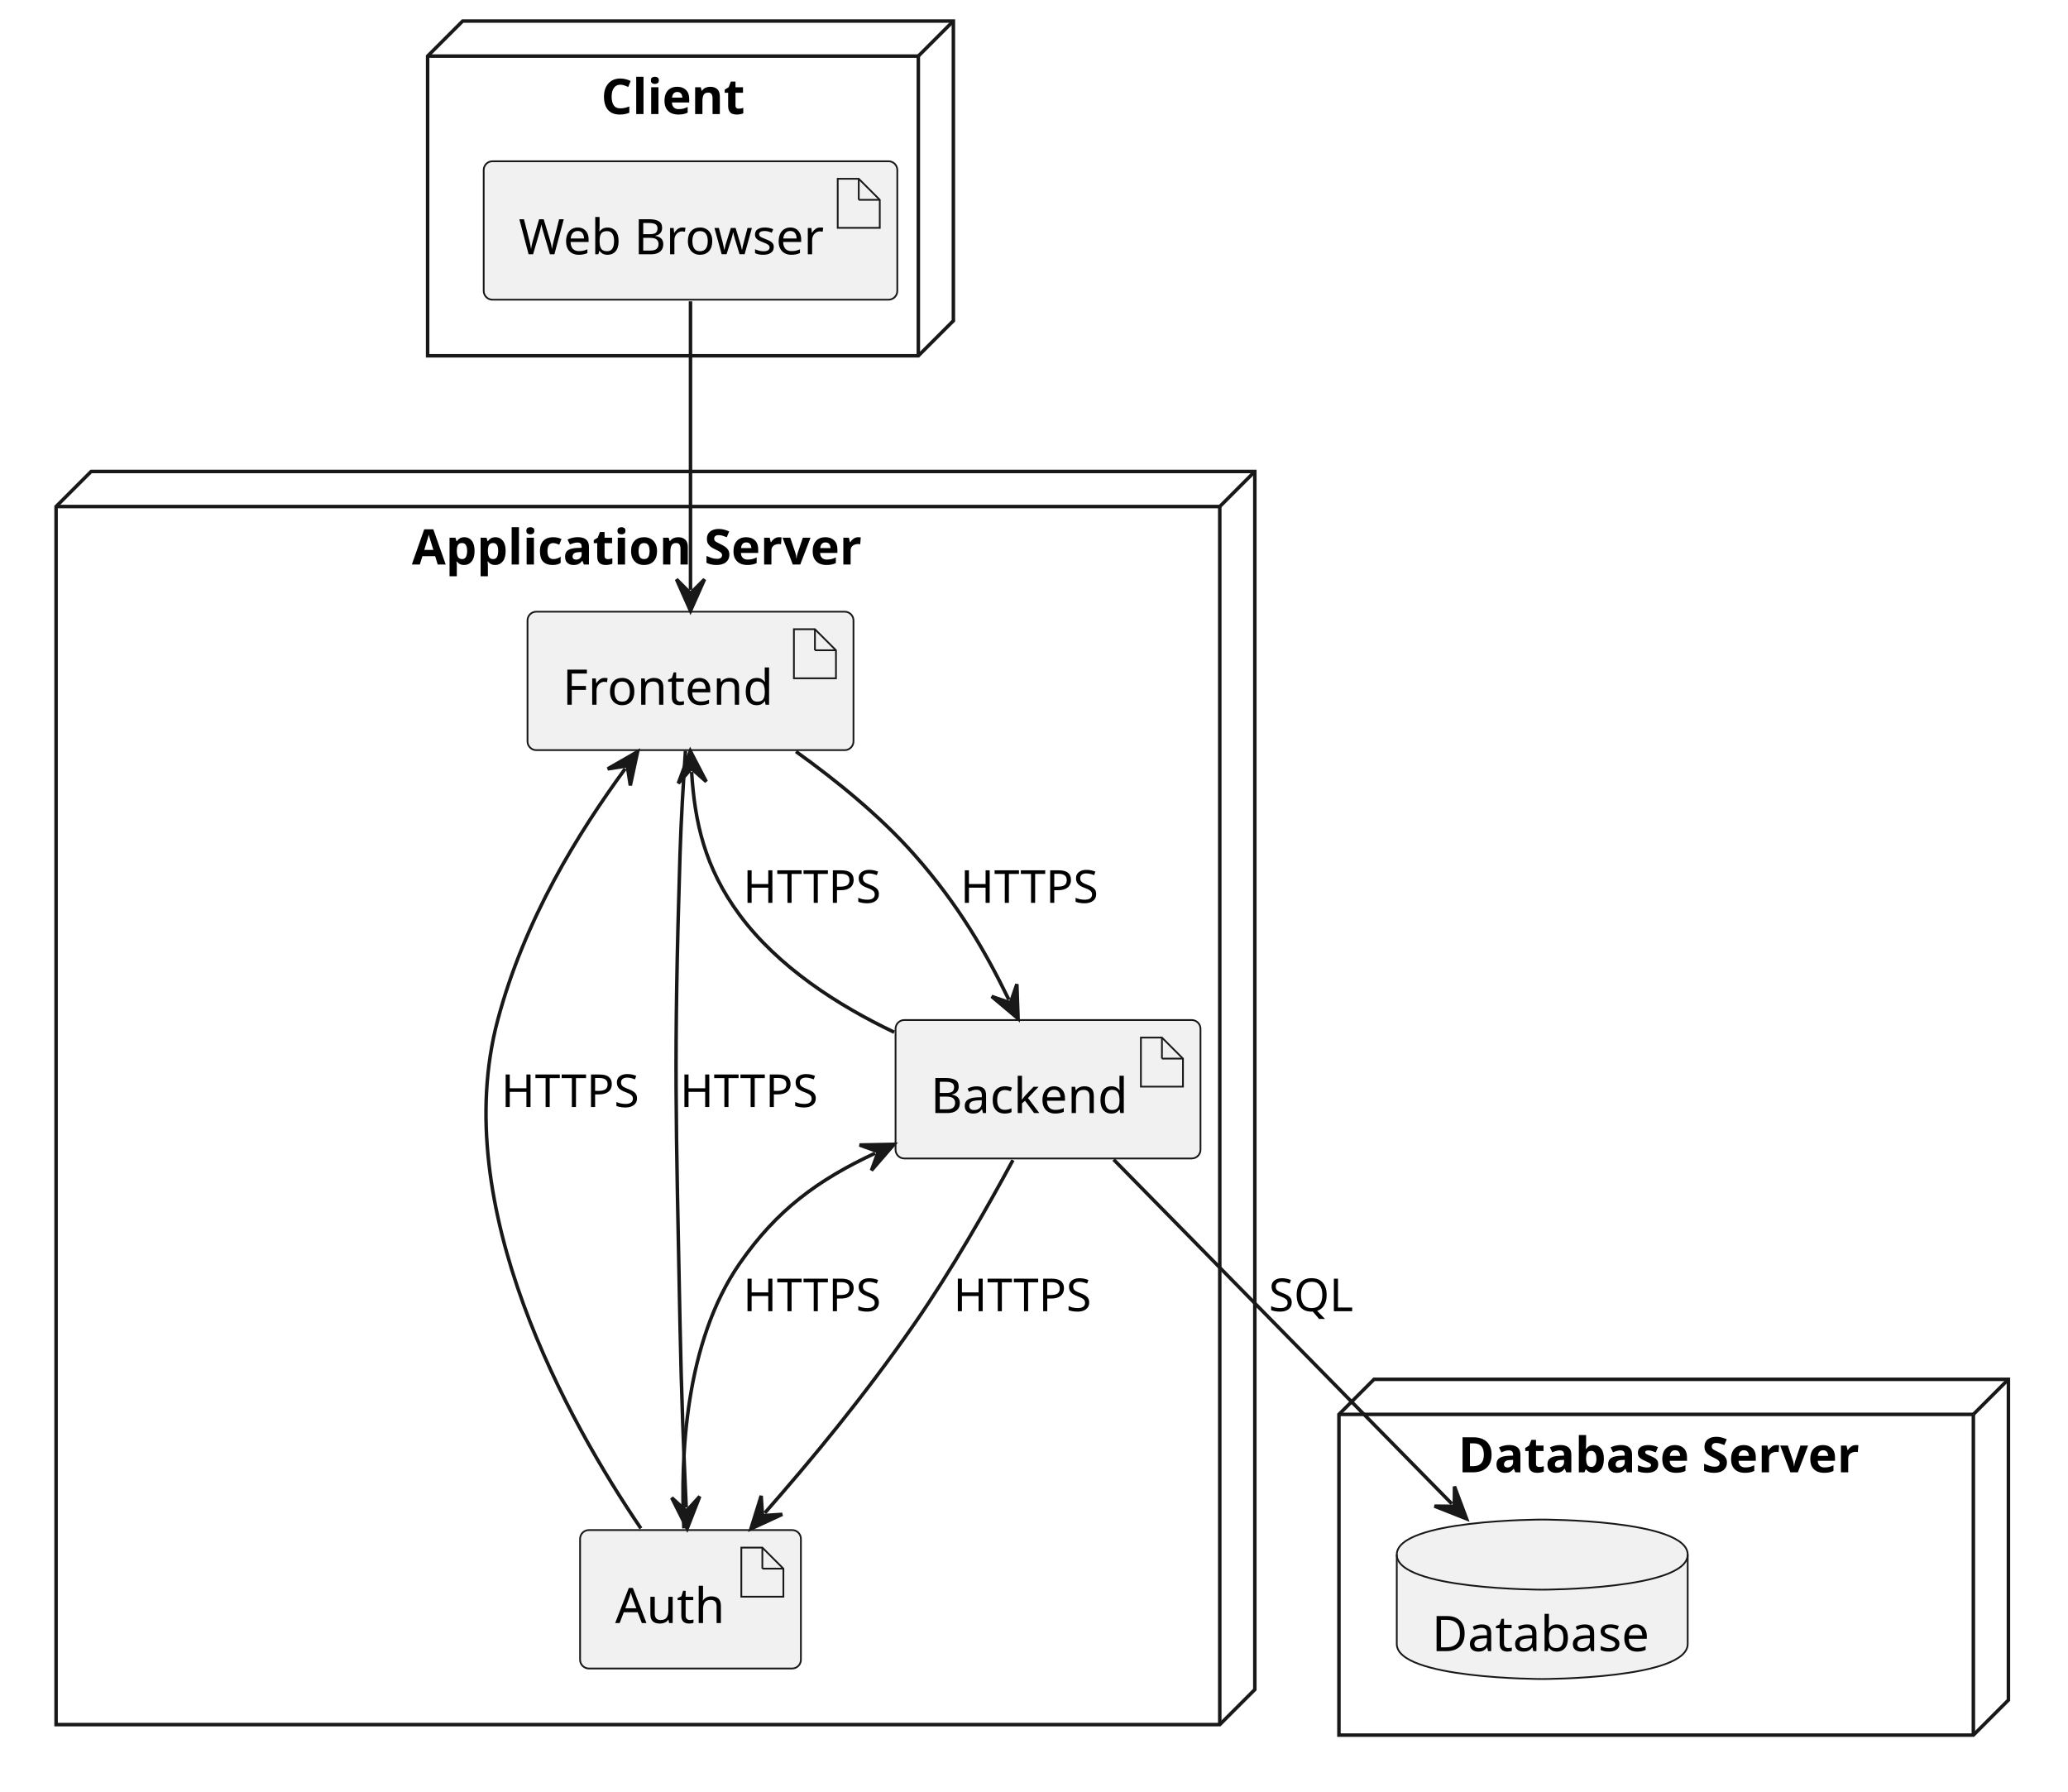
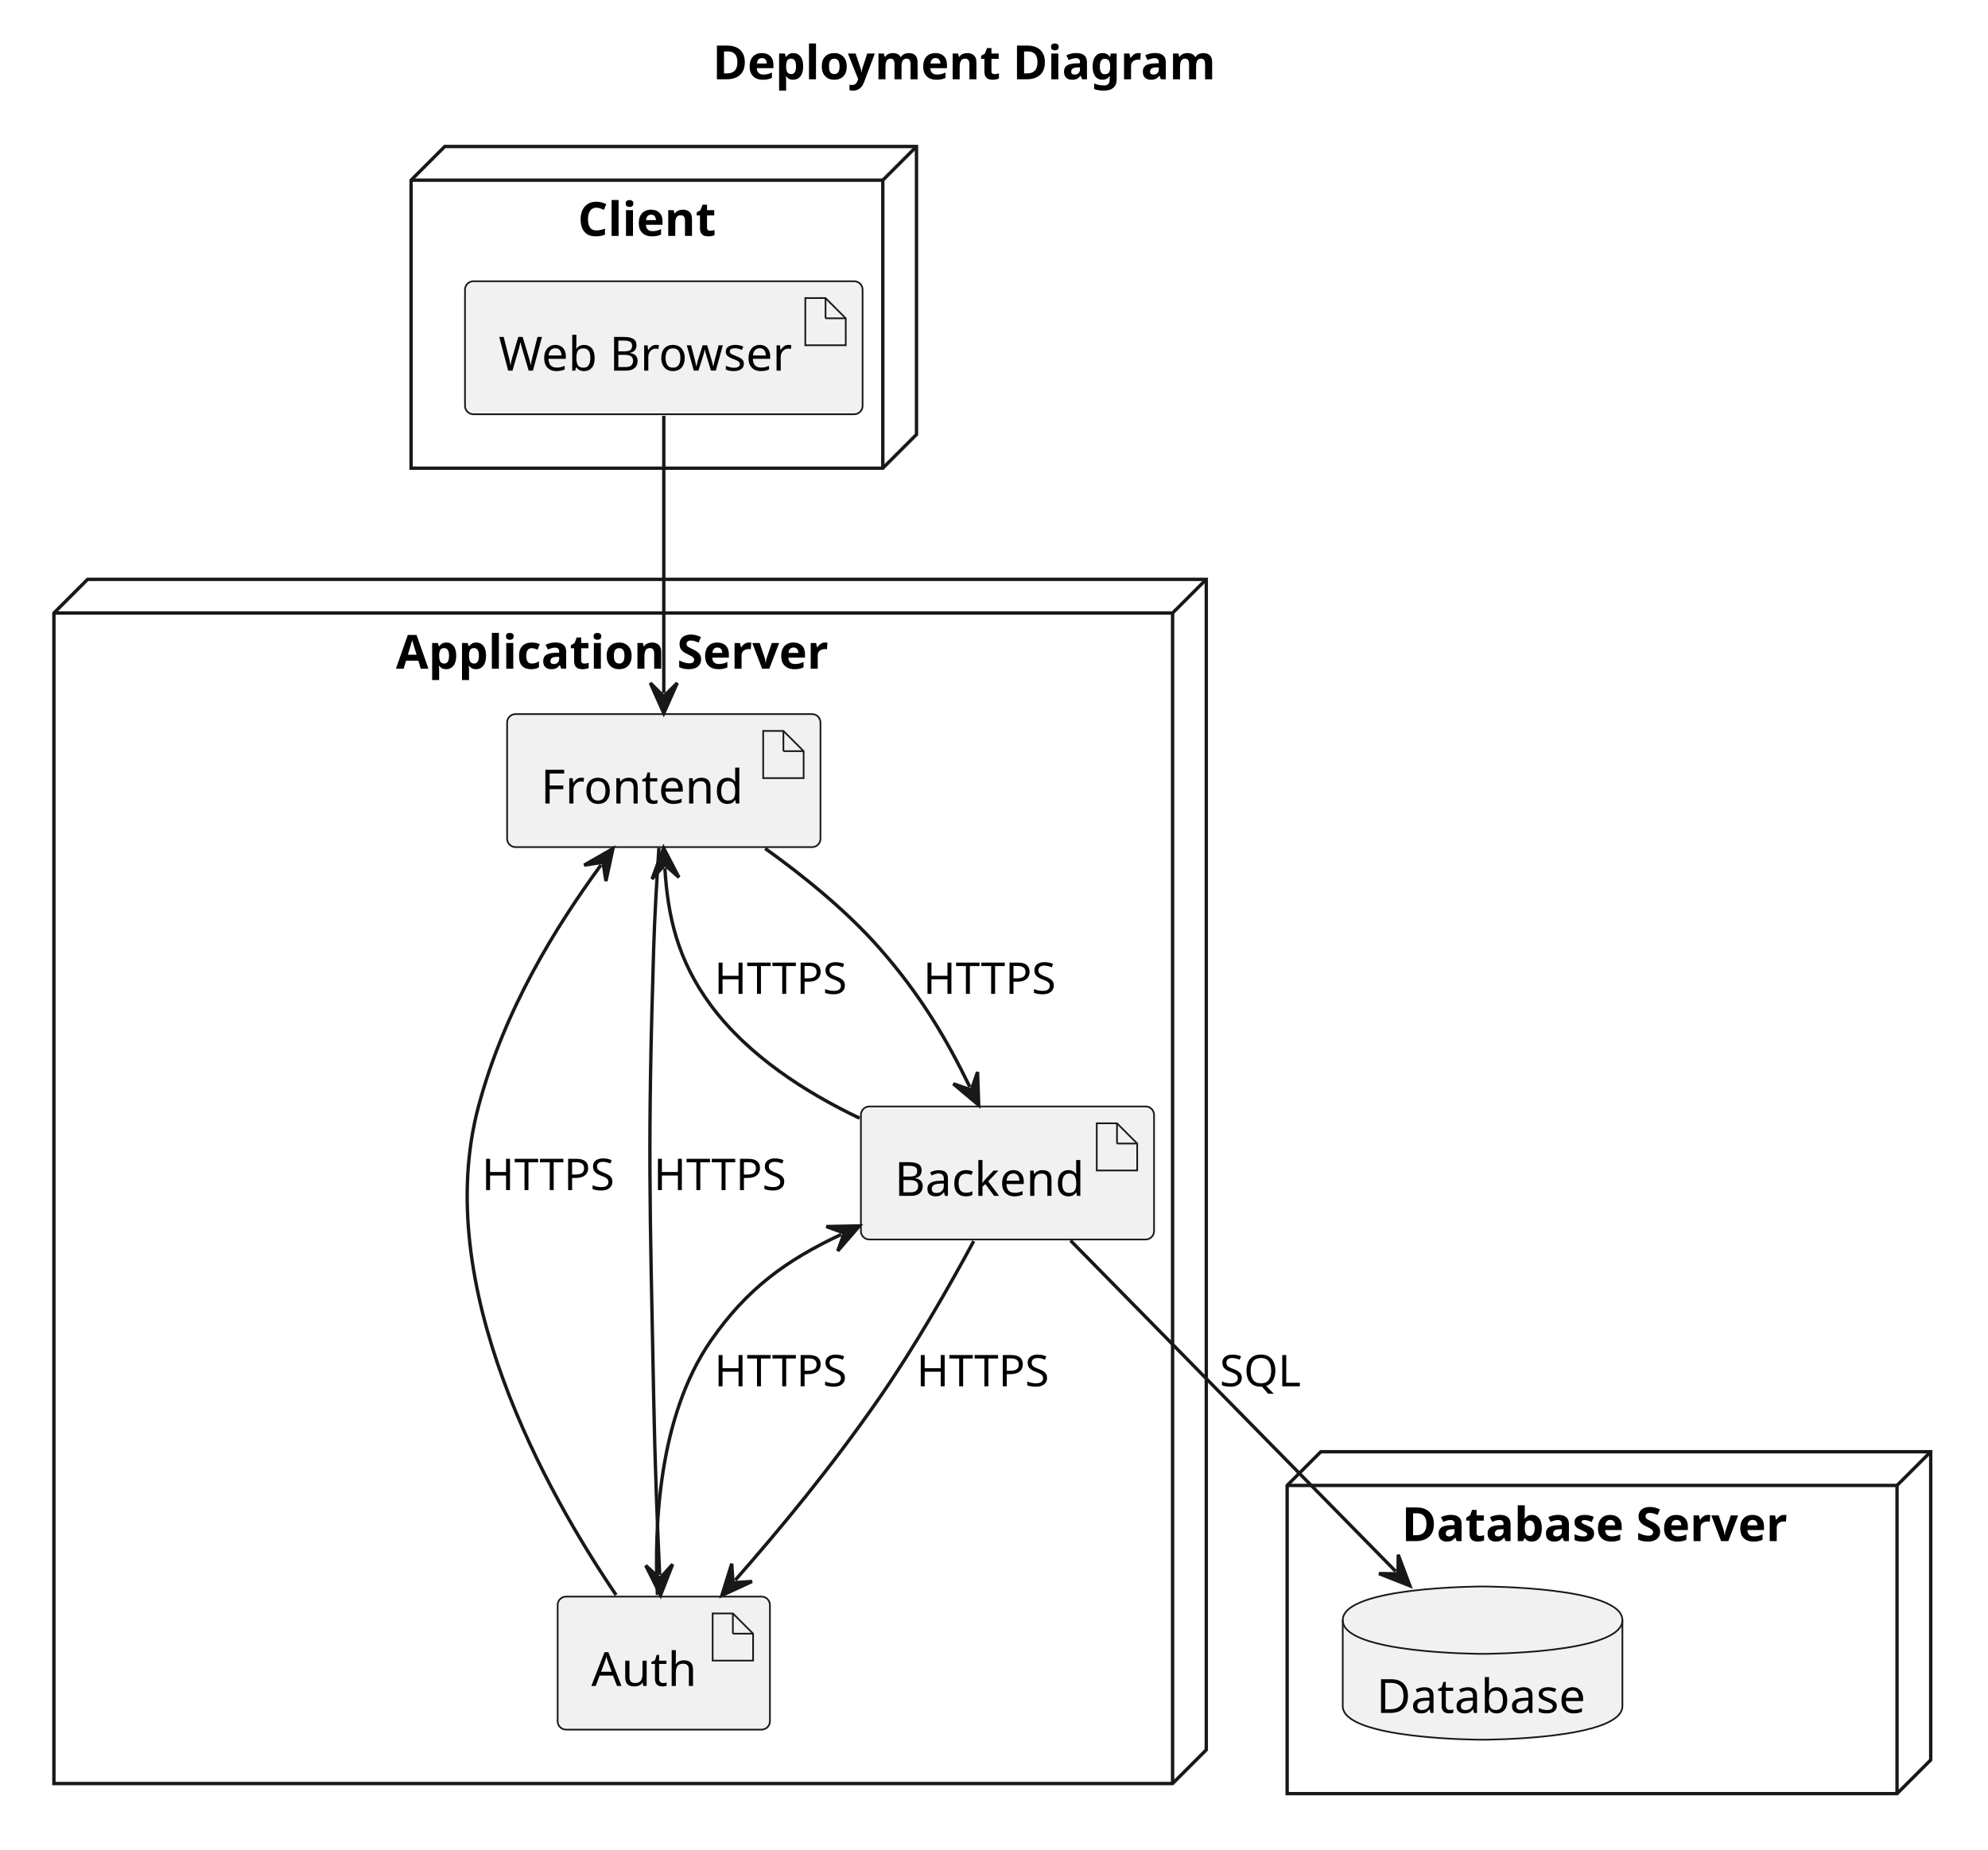
- <svg xmlns="http://www.w3.org/2000/svg" contentStyleType="text/css" height="511px" preserveAspectRatio="none" style="width:590px;height:511px;background:#FFFFFF;" version="1.1" viewBox="0 0 590 511" width="590px" zoomAndPan="magnify">
+ <svg xmlns="http://www.w3.org/2000/svg" contentStyleType="text/css" height="549px" preserveAspectRatio="none" style="width:590px;height:549px;background:#FFFFFF;" version="1.1" viewBox="0 0 590 549" width="590px" zoomAndPan="magnify">
  <defs />
  <g>
+     <text fill="#000000" font-family="sans-serif" font-size="14" font-weight="bold" lengthAdjust="spacing" textLength="153" x="211.5" y="23.535">Deployment Diagram</text>
    <g id="cluster_Application Server">
-       <polygon fill="none" points="16,144.49,26,134.49,358,134.49,358,481.95,348,491.95,16,491.95,16,144.49" style="stroke:#181818;stroke-width:1.0;" />
-       <line style="stroke:#181818;stroke-width:1.0;" x1="348" x2="358" y1="144.49" y2="134.49" />
-       <line style="stroke:#181818;stroke-width:1.0;" x1="16" x2="348" y1="144.49" y2="144.49" />
-       <line style="stroke:#181818;stroke-width:1.0;" x1="348" x2="348" y1="144.49" y2="491.95" />
-       <text fill="#000000" font-family="sans-serif" font-size="14" font-weight="bold" lengthAdjust="spacing" textLength="131" x="117.5" y="161.025">Application Server</text>
+       <polygon fill="none" points="16,181.978,26,171.978,358,171.978,358,519.438,348,529.438,16,529.438,16,181.978" style="stroke:#181818;stroke-width:1.0;" />
+       <line style="stroke:#181818;stroke-width:1.0;" x1="348" x2="358" y1="181.978" y2="171.978" />
+       <line style="stroke:#181818;stroke-width:1.0;" x1="16" x2="348" y1="181.978" y2="181.978" />
+       <line style="stroke:#181818;stroke-width:1.0;" x1="348" x2="348" y1="181.978" y2="529.438" />
+       <text fill="#000000" font-family="sans-serif" font-size="14" font-weight="bold" lengthAdjust="spacing" textLength="131" x="117.5" y="198.513">Application Server</text>
    </g>
    <g id="cluster_Database Server">
-       <polygon fill="none" points="382,403.46,392,393.46,573,393.46,573,484.95,563,494.95,382,494.95,382,403.46" style="stroke:#181818;stroke-width:1.0;" />
-       <line style="stroke:#181818;stroke-width:1.0;" x1="563" x2="573" y1="403.46" y2="393.46" />
-       <line style="stroke:#181818;stroke-width:1.0;" x1="382" x2="563" y1="403.46" y2="403.46" />
-       <line style="stroke:#181818;stroke-width:1.0;" x1="563" x2="563" y1="403.46" y2="494.95" />
-       <text fill="#000000" font-family="sans-serif" font-size="14" font-weight="bold" lengthAdjust="spacing" textLength="115" x="416" y="419.995">Database Server</text>
+       <polygon fill="none" points="382,440.948,392,430.948,573,430.948,573,522.438,563,532.438,382,532.438,382,440.948" style="stroke:#181818;stroke-width:1.0;" />
+       <line style="stroke:#181818;stroke-width:1.0;" x1="563" x2="573" y1="440.948" y2="430.948" />
+       <line style="stroke:#181818;stroke-width:1.0;" x1="382" x2="563" y1="440.948" y2="440.948" />
+       <line style="stroke:#181818;stroke-width:1.0;" x1="563" x2="563" y1="440.948" y2="532.438" />
+       <text fill="#000000" font-family="sans-serif" font-size="14" font-weight="bold" lengthAdjust="spacing" textLength="115" x="416" y="457.483">Database Server</text>
    </g>
    <g id="cluster_Client">
-       <polygon fill="none" points="122,16,132,6,272,6,272,91.49,262,101.49,122,101.49,122,16" style="stroke:#181818;stroke-width:1.0;" />
-       <line style="stroke:#181818;stroke-width:1.0;" x1="262" x2="272" y1="16" y2="6" />
-       <line style="stroke:#181818;stroke-width:1.0;" x1="122" x2="262" y1="16" y2="16" />
-       <line style="stroke:#181818;stroke-width:1.0;" x1="262" x2="262" y1="16" y2="101.49" />
-       <text fill="#000000" font-family="sans-serif" font-size="14" font-weight="bold" lengthAdjust="spacing" textLength="43" x="171.5" y="32.535">Client</text>
+       <polygon fill="none" points="122,53.488,132,43.488,272,43.488,272,128.978,262,138.978,122,138.978,122,53.488" style="stroke:#181818;stroke-width:1.0;" />
+       <line style="stroke:#181818;stroke-width:1.0;" x1="262" x2="272" y1="53.488" y2="43.488" />
+       <line style="stroke:#181818;stroke-width:1.0;" x1="122" x2="262" y1="53.488" y2="53.488" />
+       <line style="stroke:#181818;stroke-width:1.0;" x1="262" x2="262" y1="53.488" y2="138.978" />
+       <text fill="#000000" font-family="sans-serif" font-size="14" font-weight="bold" lengthAdjust="spacing" textLength="43" x="171.5" y="70.023">Client</text>
    </g>
    <g id="elem_frontend">
-       <rect fill="#F1F1F1" height="39.488" rx="2.5" ry="2.5" style="stroke:#181818;stroke-width:0.5;" width="93" x="150.5" y="174.49" />
-       <polygon fill="#F1F1F1" points="226.5,179.49,226.5,193.49,238.5,193.49,238.5,185.49,232.5,179.49,226.5,179.49" style="stroke:#181818;stroke-width:0.5;" />
-       <line style="stroke:#181818;stroke-width:0.5;" x1="232.5" x2="232.5" y1="179.49" y2="185.49" />
-       <line style="stroke:#181818;stroke-width:0.5;" x1="238.5" x2="232.5" y1="185.49" y2="185.49" />
-       <text fill="#000000" font-family="sans-serif" font-size="14" lengthAdjust="spacing" textLength="63" x="160.5" y="201.025">Frontend</text>
+       <rect fill="#F1F1F1" height="39.488" rx="2.5" ry="2.5" style="stroke:#181818;stroke-width:0.5;" width="93" x="150.5" y="211.978" />
+       <polygon fill="#F1F1F1" points="226.5,216.978,226.5,230.978,238.5,230.978,238.5,222.978,232.5,216.978,226.5,216.978" style="stroke:#181818;stroke-width:0.5;" />
+       <line style="stroke:#181818;stroke-width:0.5;" x1="232.5" x2="232.5" y1="216.978" y2="222.978" />
+       <line style="stroke:#181818;stroke-width:0.5;" x1="238.5" x2="232.5" y1="222.978" y2="222.978" />
+       <text fill="#000000" font-family="sans-serif" font-size="14" lengthAdjust="spacing" textLength="63" x="160.5" y="238.513">Frontend</text>
    </g>
    <g id="elem_backend">
-       <rect fill="#F1F1F1" height="39.488" rx="2.5" ry="2.5" style="stroke:#181818;stroke-width:0.5;" width="87" x="255.5" y="290.97" />
-       <polygon fill="#F1F1F1" points="325.5,295.97,325.5,309.97,337.5,309.97,337.5,301.97,331.5,295.97,325.5,295.97" style="stroke:#181818;stroke-width:0.5;" />
-       <line style="stroke:#181818;stroke-width:0.5;" x1="331.5" x2="331.5" y1="295.97" y2="301.97" />
-       <line style="stroke:#181818;stroke-width:0.5;" x1="337.5" x2="331.5" y1="301.97" y2="301.97" />
-       <text fill="#000000" font-family="sans-serif" font-size="14" lengthAdjust="spacing" textLength="57" x="265.5" y="317.505">Backend</text>
+       <rect fill="#F1F1F1" height="39.488" rx="2.5" ry="2.5" style="stroke:#181818;stroke-width:0.5;" width="87" x="255.5" y="328.458" />
+       <polygon fill="#F1F1F1" points="325.5,333.458,325.5,347.458,337.5,347.458,337.5,339.458,331.5,333.458,325.5,333.458" style="stroke:#181818;stroke-width:0.5;" />
+       <line style="stroke:#181818;stroke-width:0.5;" x1="331.5" x2="331.5" y1="333.458" y2="339.458" />
+       <line style="stroke:#181818;stroke-width:0.5;" x1="337.5" x2="331.5" y1="339.458" y2="339.458" />
+       <text fill="#000000" font-family="sans-serif" font-size="14" lengthAdjust="spacing" textLength="57" x="265.5" y="354.993">Backend</text>
    </g>
    <g id="elem_auth">
-       <rect fill="#F1F1F1" height="39.488" rx="2.5" ry="2.5" style="stroke:#181818;stroke-width:0.5;" width="63" x="165.5" y="436.46" />
-       <polygon fill="#F1F1F1" points="211.5,441.46,211.5,455.46,223.5,455.46,223.5,447.46,217.5,441.46,211.5,441.46" style="stroke:#181818;stroke-width:0.5;" />
-       <line style="stroke:#181818;stroke-width:0.5;" x1="217.5" x2="217.5" y1="441.46" y2="447.46" />
-       <line style="stroke:#181818;stroke-width:0.5;" x1="223.5" x2="217.5" y1="447.46" y2="447.46" />
-       <text fill="#000000" font-family="sans-serif" font-size="14" lengthAdjust="spacing" textLength="33" x="175.5" y="462.995">Auth</text>
+       <rect fill="#F1F1F1" height="39.488" rx="2.5" ry="2.5" style="stroke:#181818;stroke-width:0.5;" width="63" x="165.5" y="473.948" />
+       <polygon fill="#F1F1F1" points="211.5,478.948,211.5,492.948,223.5,492.948,223.5,484.948,217.5,478.948,211.5,478.948" style="stroke:#181818;stroke-width:0.5;" />
+       <line style="stroke:#181818;stroke-width:0.5;" x1="217.5" x2="217.5" y1="478.948" y2="484.948" />
+       <line style="stroke:#181818;stroke-width:0.5;" x1="223.5" x2="217.5" y1="484.948" y2="484.948" />
+       <text fill="#000000" font-family="sans-serif" font-size="14" lengthAdjust="spacing" textLength="33" x="175.5" y="500.483">Auth</text>
    </g>
    <g id="elem_db">
-       <path d="M398.5,443.46 C398.5,433.46 440,433.46 440,433.46 C440,433.46 481.5,433.46 481.5,443.46 L481.5,468.948 C481.5,478.948 440,478.948 440,478.948 C440,478.948 398.5,478.948 398.5,468.948 L398.5,443.46 " fill="#F1F1F1" style="stroke:#181818;stroke-width:0.5;" />
-       <path d="M398.5,443.46 C398.5,453.46 440,453.46 440,453.46 C440,453.46 481.5,453.46 481.5,443.46 " fill="none" style="stroke:#181818;stroke-width:0.5;" />
-       <text fill="#000000" font-family="sans-serif" font-size="14" lengthAdjust="spacing" textLength="63" x="408.5" y="470.995">Database</text>
+       <path d="M398.5,480.948 C398.5,470.948 440,470.948 440,470.948 C440,470.948 481.5,470.948 481.5,480.948 L481.5,506.437 C481.5,516.437 440,516.437 440,516.437 C440,516.437 398.5,516.437 398.5,506.437 L398.5,480.948 " fill="#F1F1F1" style="stroke:#181818;stroke-width:0.5;" />
+       <path d="M398.5,480.948 C398.5,490.948 440,490.948 440,490.948 C440,490.948 481.5,490.948 481.5,480.948 " fill="none" style="stroke:#181818;stroke-width:0.5;" />
+       <text fill="#000000" font-family="sans-serif" font-size="14" lengthAdjust="spacing" textLength="63" x="408.5" y="508.483">Database</text>
    </g>
    <g id="elem_browser">
-       <rect fill="#F1F1F1" height="39.488" rx="2.5" ry="2.5" style="stroke:#181818;stroke-width:0.5;" width="118" x="138" y="46" />
-       <polygon fill="#F1F1F1" points="239,51,239,65,251,65,251,57,245,51,239,51" style="stroke:#181818;stroke-width:0.5;" />
-       <line style="stroke:#181818;stroke-width:0.5;" x1="245" x2="245" y1="51" y2="57" />
-       <line style="stroke:#181818;stroke-width:0.5;" x1="251" x2="245" y1="57" y2="57" />
-       <text fill="#000000" font-family="sans-serif" font-size="14" lengthAdjust="spacing" textLength="88" x="148" y="72.535">Web Browser</text>
+       <rect fill="#F1F1F1" height="39.488" rx="2.5" ry="2.5" style="stroke:#181818;stroke-width:0.5;" width="118" x="138" y="83.488" />
+       <polygon fill="#F1F1F1" points="239,88.488,239,102.488,251,102.488,251,94.488,245,88.488,239,88.488" style="stroke:#181818;stroke-width:0.5;" />
+       <line style="stroke:#181818;stroke-width:0.5;" x1="245" x2="245" y1="88.488" y2="94.488" />
+       <line style="stroke:#181818;stroke-width:0.5;" x1="251" x2="245" y1="94.488" y2="94.488" />
+       <text fill="#000000" font-family="sans-serif" font-size="14" lengthAdjust="spacing" textLength="88" x="148" y="110.023">Web Browser</text>
    </g>
    <g id="link_browser_frontend">
-       <path d="M197,85.95 C197,109.86 197,144.45 197,168.25 " fill="none" id="browser-to-frontend" style="stroke:#181818;stroke-width:1.0;" />
-       <polygon fill="#181818" points="197,174.25,201,165.25,197,169.25,193,165.25,197,174.25" style="stroke:#181818;stroke-width:1.0;" />
+       <path d="M197,123.438 C197,147.348 197,181.938 197,205.738 " fill="none" id="browser-to-frontend" style="stroke:#181818;stroke-width:1.0;" />
+       <polygon fill="#181818" points="197,211.738,201,202.738,197,206.738,193,202.738,197,211.738" style="stroke:#181818;stroke-width:1.0;" />
    </g>
    <g id="link_frontend_auth">
-       <path d="M195.56,214.2 C194.95,223.21 194.3,234.14 194,243.97 C192.18,303.27 192.86,318.14 194,377.46 C194.39,397.45 195.056,414.316 195.776,430.046 " fill="none" id="frontend-to-auth" style="stroke:#181818;stroke-width:1.0;" />
-       <polygon fill="#181818" points="196.05,436.04,199.634,426.866,195.821,431.045,191.643,427.232,196.05,436.04" style="stroke:#181818;stroke-width:1.0;" />
-       <text fill="#000000" font-family="sans-serif" font-size="13" lengthAdjust="spacing" textLength="40" x="194" y="315.788">HTTPS</text>
+       <path d="M195.56,251.688 C194.95,260.698 194.3,271.628 194,281.458 C192.18,340.758 192.86,355.628 194,414.948 C194.39,434.938 195.056,451.805 195.776,467.535 " fill="none" id="frontend-to-auth" style="stroke:#181818;stroke-width:1.0;" />
+       <polygon fill="#181818" points="196.05,473.528,199.634,464.355,195.821,468.534,191.643,464.721,196.05,473.528" style="stroke:#181818;stroke-width:1.0;" />
+       <text fill="#000000" font-family="sans-serif" font-size="13" lengthAdjust="spacing" textLength="40" x="194" y="353.277">HTTPS</text>
    </g>
    <g id="link_auth_frontend">
-       <path d="M182.84,435.98 C162.2,405.55 127.78,344.29 142,290.97 C149.71,262.08 164.911,237.695 178.371,219.265 " fill="none" id="auth-to-frontend" style="stroke:#181818;stroke-width:1.0;" />
-       <polygon fill="#181818" points="181.91,214.42,173.372,219.329,178.961,218.458,179.832,224.047,181.91,214.42" style="stroke:#181818;stroke-width:1.0;" />
-       <text fill="#000000" font-family="sans-serif" font-size="13" lengthAdjust="spacing" textLength="40" x="143" y="315.788">HTTPS</text>
+       <path d="M182.84,473.468 C162.2,443.038 127.78,381.778 142,328.458 C149.71,299.568 164.911,275.184 178.371,256.754 " fill="none" id="auth-to-frontend" style="stroke:#181818;stroke-width:1.0;" />
+       <polygon fill="#181818" points="181.91,251.908,173.372,256.817,178.961,255.946,179.832,261.536,181.91,251.908" style="stroke:#181818;stroke-width:1.0;" />
+       <text fill="#000000" font-family="sans-serif" font-size="13" lengthAdjust="spacing" textLength="40" x="143" y="353.277">HTTPS</text>
    </g>
    <g id="link_frontend_backend">
-       <path d="M227.09,214.38 C238.56,222.6 251.22,232.86 261,243.97 C273.37,258.02 281.084,271.315 287.834,285.185 " fill="none" id="frontend-to-backend" style="stroke:#181818;stroke-width:1.0;" />
-       <polygon fill="#181818" points="290.46,290.58,290.118,280.737,288.272,286.084,282.925,284.238,290.46,290.58" style="stroke:#181818;stroke-width:1.0;" />
-       <text fill="#000000" font-family="sans-serif" font-size="13" lengthAdjust="spacing" textLength="40" x="274" y="257.538">HTTPS</text>
+       <path d="M227.09,251.868 C238.56,260.088 251.22,270.348 261,281.458 C273.37,295.508 281.084,308.803 287.834,322.673 " fill="none" id="frontend-to-backend" style="stroke:#181818;stroke-width:1.0;" />
+       <polygon fill="#181818" points="290.46,328.068,290.118,318.225,288.272,323.572,282.925,321.726,290.46,328.068" style="stroke:#181818;stroke-width:1.0;" />
+       <text fill="#000000" font-family="sans-serif" font-size="13" lengthAdjust="spacing" textLength="40" x="274" y="295.027">HTTPS</text>
    </g>
    <g id="link_backend_frontend">
-       <path d="M255.12,294.45 C239,286.77 222.02,275.85 211,260.97 C201,247.47 198.189,234.339 197.319,220.209 " fill="none" id="backend-to-frontend" style="stroke:#181818;stroke-width:1.0;" />
-       <polygon fill="#181818" points="196.95,214.22,193.511,223.449,197.257,219.21,201.495,222.957,196.95,214.22" style="stroke:#181818;stroke-width:1.0;" />
-       <text fill="#000000" font-family="sans-serif" font-size="13" lengthAdjust="spacing" textLength="40" x="212" y="257.538">HTTPS</text>
+       <path d="M255.12,331.938 C239,324.258 222.02,313.338 211,298.458 C201,284.958 198.189,271.827 197.319,257.697 " fill="none" id="backend-to-frontend" style="stroke:#181818;stroke-width:1.0;" />
+       <polygon fill="#181818" points="196.95,251.708,193.511,260.937,197.257,256.699,201.495,260.445,196.95,251.708" style="stroke:#181818;stroke-width:1.0;" />
+       <text fill="#000000" font-family="sans-serif" font-size="13" lengthAdjust="spacing" textLength="40" x="212" y="295.027">HTTPS</text>
    </g>
    <g id="link_backend_auth">
-       <path d="M288.99,330.93 C281.75,344.32 271.44,362.4 261,377.46 C246.45,398.43 231.635,416.258 218.195,431.588 " fill="none" id="backend-to-auth" style="stroke:#181818;stroke-width:1.0;" />
-       <polygon fill="#181818" points="214.24,436.1,223.181,431.969,217.536,432.34,217.165,426.696,214.24,436.1" style="stroke:#181818;stroke-width:1.0;" />
-       <text fill="#000000" font-family="sans-serif" font-size="13" lengthAdjust="spacing" textLength="40" x="272" y="374.028">HTTPS</text>
+       <path d="M288.99,368.418 C281.75,381.808 271.44,399.888 261,414.948 C246.45,435.918 231.635,453.747 218.195,469.077 " fill="none" id="backend-to-auth" style="stroke:#181818;stroke-width:1.0;" />
+       <polygon fill="#181818" points="214.24,473.588,223.181,469.458,217.536,469.829,217.165,464.184,214.24,473.588" style="stroke:#181818;stroke-width:1.0;" />
+       <text fill="#000000" font-family="sans-serif" font-size="13" lengthAdjust="spacing" textLength="40" x="272" y="411.517">HTTPS</text>
    </g>
    <g id="link_auth_backend">
-       <path d="M195.11,435.98 C194.09,415.46 195.47,382.88 211,360.46 C221.64,345.1 233.326,336.604 249.646,328.964 " fill="none" id="auth-to-backend" style="stroke:#181818;stroke-width:1.0;" />
-       <polygon fill="#181818" points="255.08,326.42,245.233,326.613,250.552,328.54,248.625,333.858,255.08,326.42" style="stroke:#181818;stroke-width:1.0;" />
-       <text fill="#000000" font-family="sans-serif" font-size="13" lengthAdjust="spacing" textLength="40" x="212" y="374.028">HTTPS</text>
+       <path d="M195.11,473.468 C194.09,452.948 195.47,420.368 211,397.948 C221.64,382.588 233.326,374.092 249.646,366.452 " fill="none" id="auth-to-backend" style="stroke:#181818;stroke-width:1.0;" />
+       <polygon fill="#181818" points="255.08,363.908,245.233,364.101,250.552,366.028,248.625,371.347,255.08,363.908" style="stroke:#181818;stroke-width:1.0;" />
+       <text fill="#000000" font-family="sans-serif" font-size="13" lengthAdjust="spacing" textLength="40" x="212" y="411.517">HTTPS</text>
    </g>
    <g id="link_backend_db">
-       <path d="M317.72,330.77 C343.79,357.3 386.705,400.97 414.215,428.97 " fill="none" id="backend-to-db" style="stroke:#181818;stroke-width:1.0;" />
-       <polygon fill="#181818" points="418.42,433.25,414.966,424.027,414.916,429.683,409.259,429.634,418.42,433.25" style="stroke:#181818;stroke-width:1.0;" />
-       <text fill="#000000" font-family="sans-serif" font-size="13" lengthAdjust="spacing" textLength="24" x="362" y="374.028">SQL</text>
+       <path d="M317.72,368.258 C343.79,394.788 386.705,438.458 414.215,466.458 " fill="none" id="backend-to-db" style="stroke:#181818;stroke-width:1.0;" />
+       <polygon fill="#181818" points="418.42,470.738,414.966,461.515,414.916,467.172,409.259,467.122,418.42,470.738" style="stroke:#181818;stroke-width:1.0;" />
+       <text fill="#000000" font-family="sans-serif" font-size="13" lengthAdjust="spacing" textLength="24" x="362" y="411.517">SQL</text>
    </g>
  </g>
</svg>
